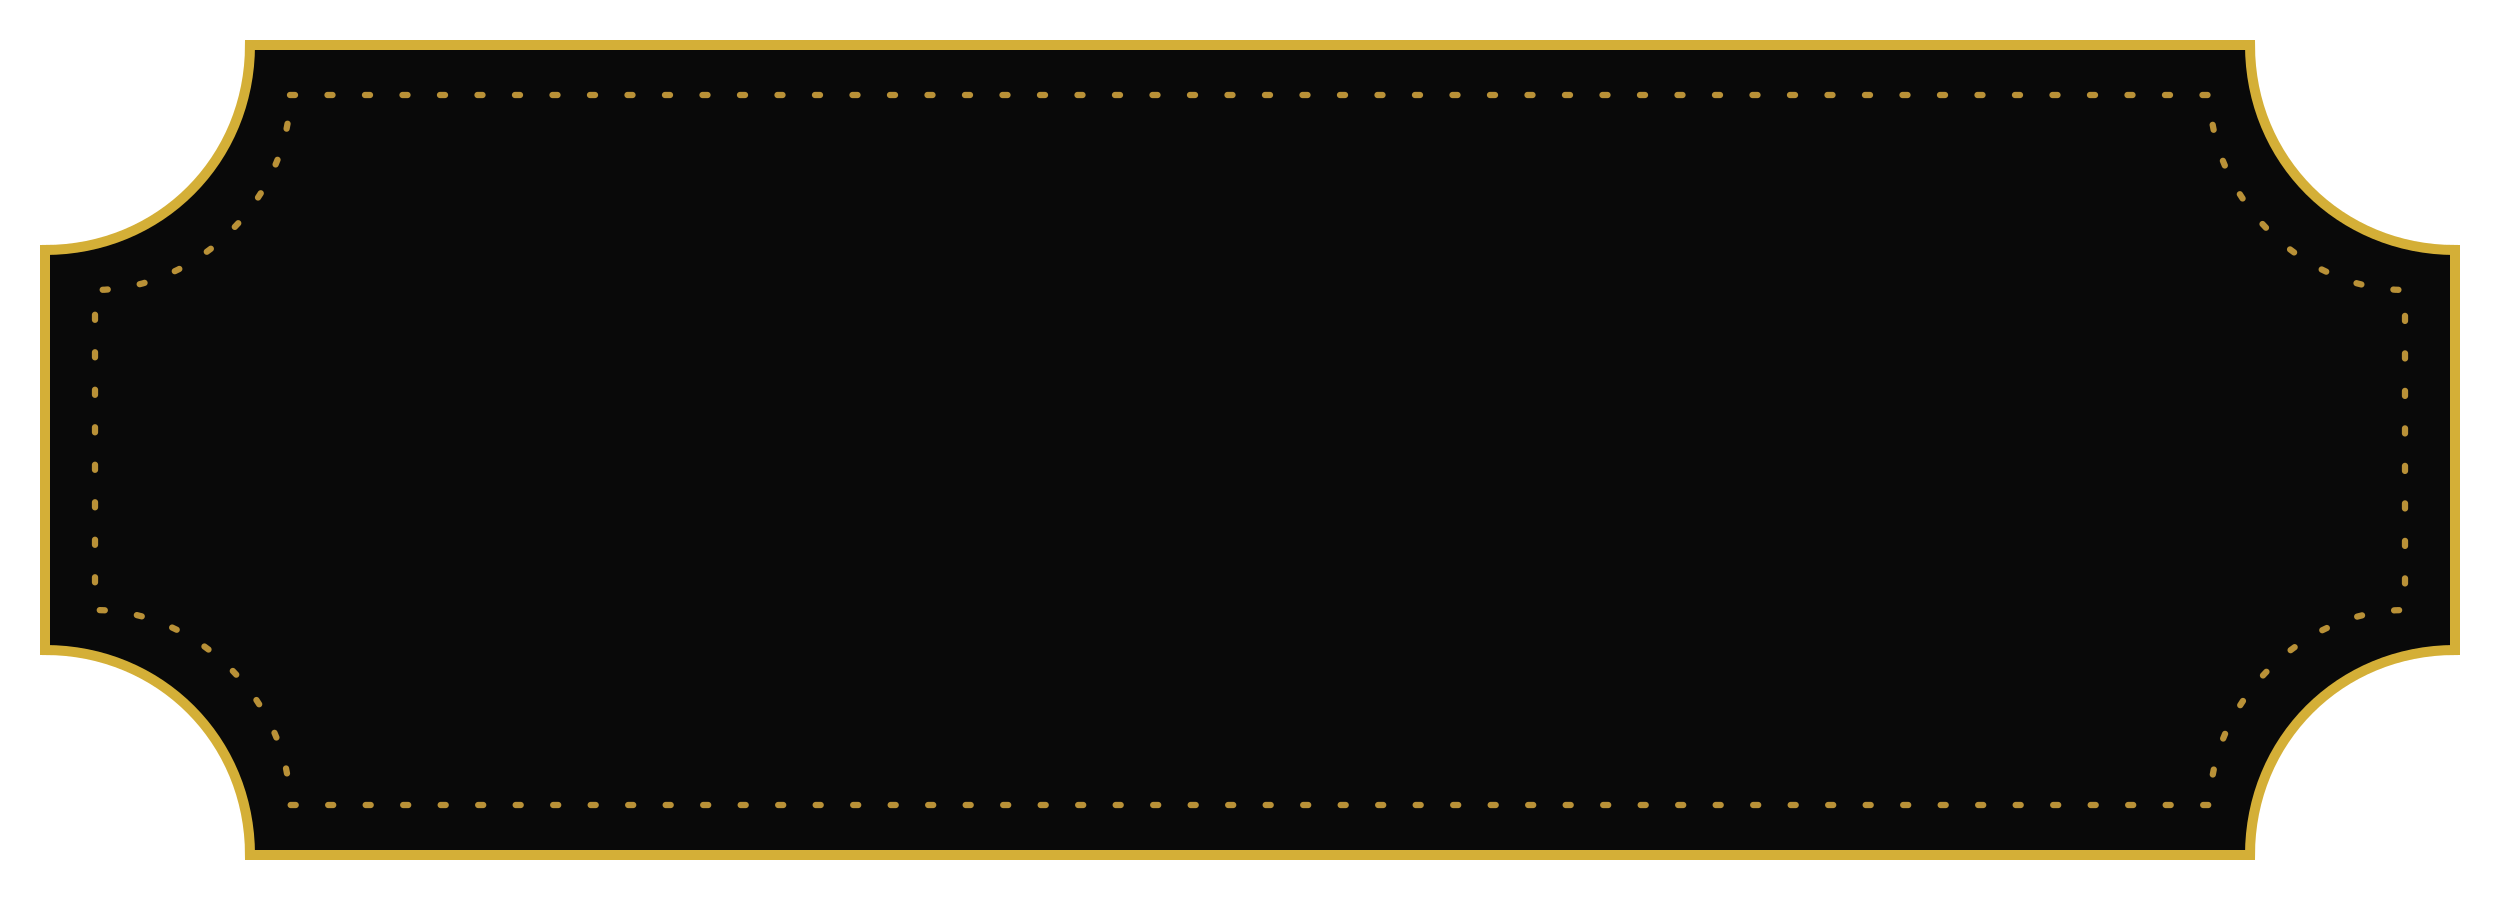
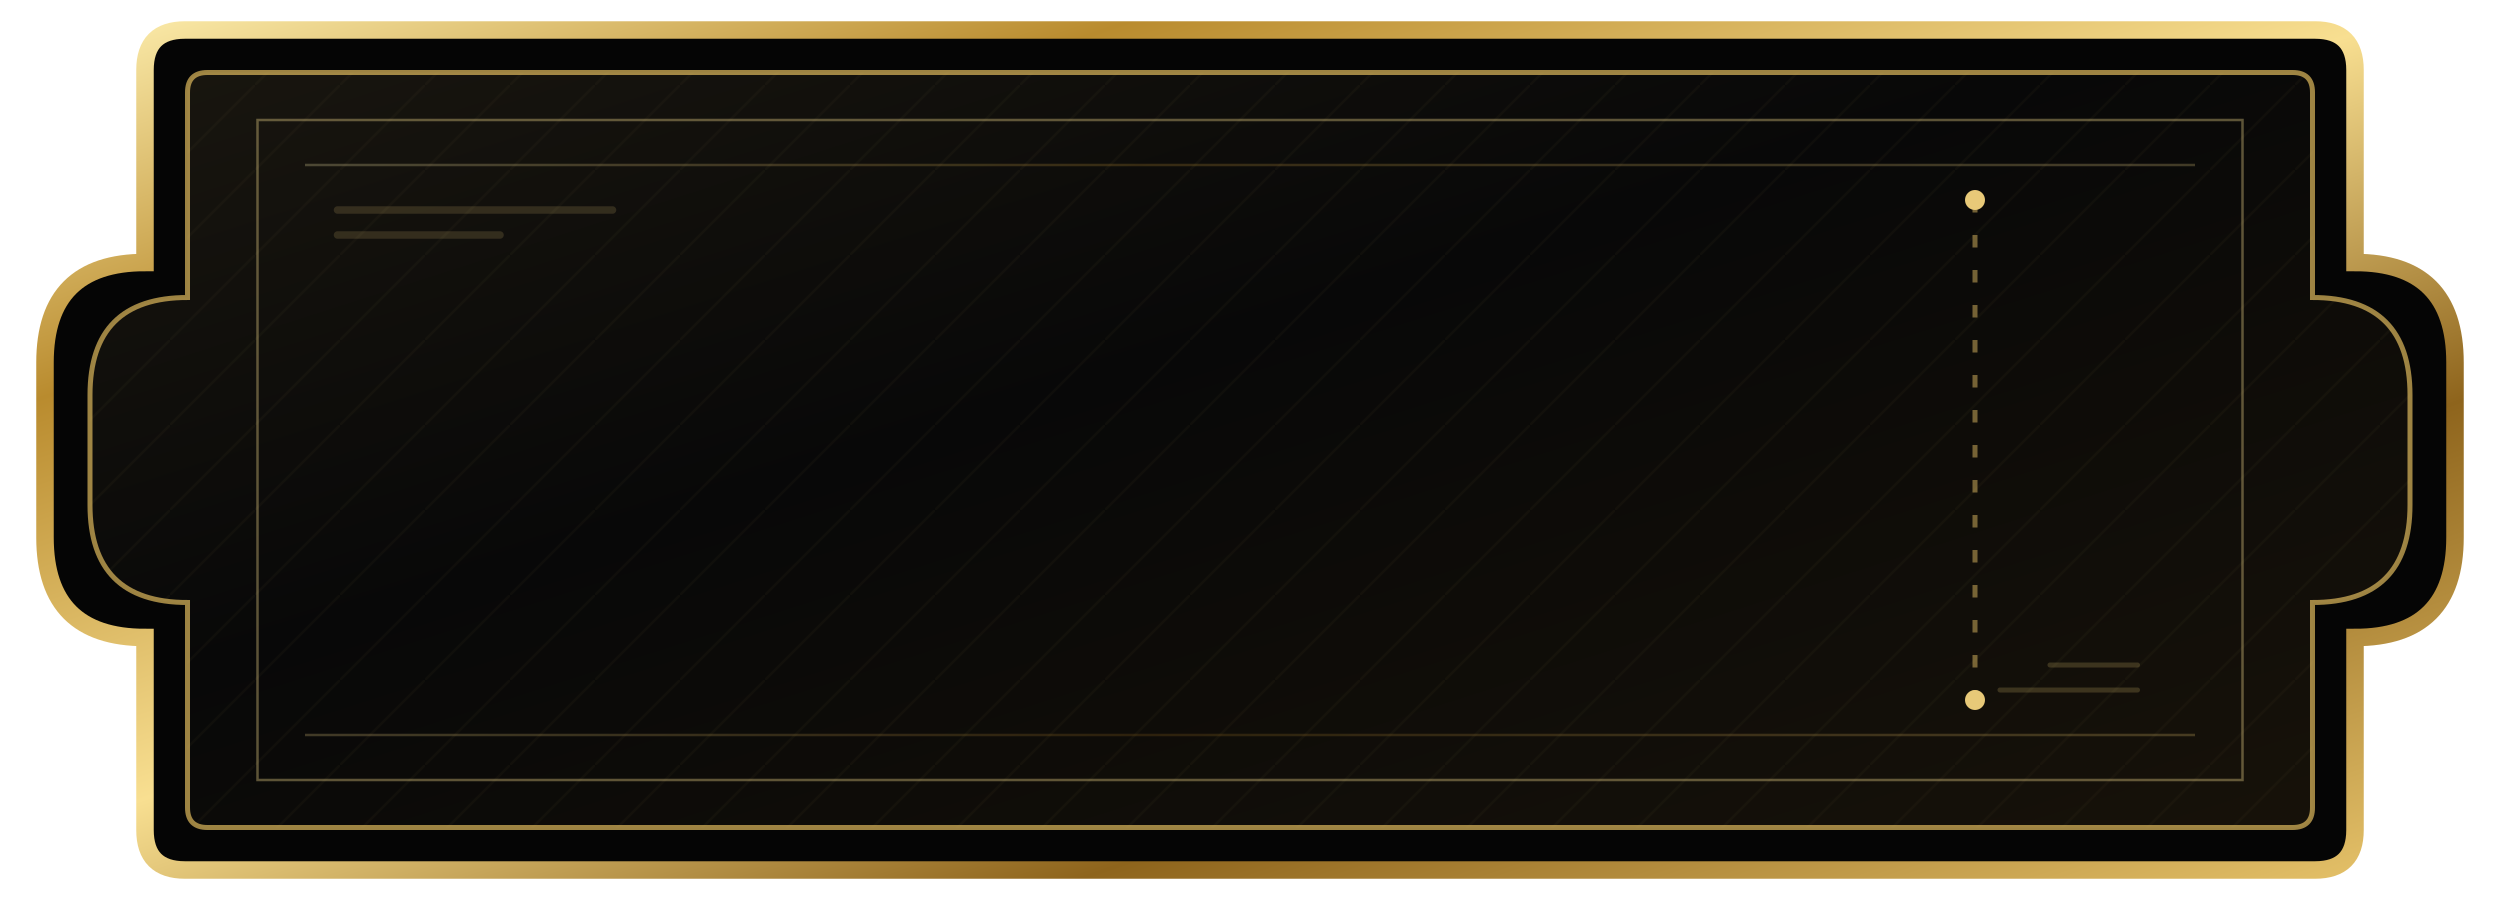
<svg xmlns="http://www.w3.org/2000/svg" viewBox="0 0 1000 360" preserveAspectRatio="none">
-   <path d="M100 18H900C900 64 936 100 982 100V260C936 260 900 296 900 342H100C100 296 64 260 18 260V100C64 100 100 64 100 18Z" fill="#090909" stroke="#d4af37" stroke-width="4" />
-   <path d="M116 38H884C884 78 920 116 962 116V244C920 244 884 282 884 322H116C116 282 80 244 38 244V116C80 116 116 78 116 38Z" fill="none" stroke="#b99137" stroke-width="2.5" stroke-dasharray="2 13" stroke-linecap="round" />
+   <defs>
+     <linearGradient id="gold" x1="0" y1="0" x2="1" y2="1">
+       <stop stop-color="#fff0b0" />
+       <stop offset=".22" stop-color="#b98b2e" />
+       <stop offset=".48" stop-color="#f8df91" />
+       <stop offset=".72" stop-color="#8e641c" />
+       <stop offset="1" stop-color="#e9c66d" />
+     </linearGradient>
+     <linearGradient id="face" x1="0" y1="0" x2="1" y2="1">
+       <stop stop-color="#19160f" />
+       <stop offset=".42" stop-color="#080808" />
+       <stop offset="1" stop-color="#171209" />
+     </linearGradient>
+     <pattern id="grain" width="34" height="34" patternUnits="userSpaceOnUse">
+       <path d="M0 34L34 0" stroke="#d7b45c" stroke-opacity=".035" stroke-width="1" />
+     </pattern>
+   </defs>
+   <path d="M74 12H926Q942 12 942 28V105Q982 105 982 145V215Q982 255 942 255V332Q942 348 926 348H74Q58 348 58 332V255Q18 255 18 215V145Q18 105 58 105V28Q58 12 74 12Z" fill="#050505" stroke="url(#gold)" stroke-width="7" />
+   <path d="M83 29H917Q925 29 925 37V119Q964 119 964 158V202Q964 241 925 241V323Q925 331 917 331H83Q75 331 75 323V241Q36 241 36 202V158Q36 119 75 119V37Q75 29 83 29Z" fill="url(#face)" stroke="#d8b45b" stroke-opacity=".72" stroke-width="2" />
+   <path d="M83 29H917Q925 29 925 37V119Q964 119 964 158V202Q964 241 925 241V323Q925 331 917 331H83Q75 331 75 323V241Q36 241 36 202V158Q36 119 75 119V37Q75 29 83 29Z" fill="url(#grain)" />
+   <path d="M103 48H897V312H103Z" fill="none" stroke="#f2d98d" stroke-opacity=".36" stroke-width="1" />
+   <path d="M122 66H878M122 294H878" stroke="url(#gold)" stroke-opacity=".24" stroke-width="1" />
+   <path d="M790 80V280" stroke="#d6b45f" stroke-opacity=".52" stroke-width="2" stroke-dasharray="5 9" />
+   <circle cx="790" cy="80" r="4" fill="#e8c978" />
+   <circle cx="790" cy="280" r="4" fill="#e8c978" />
+   <path d="M135 84h110M135 94h65" stroke="#e7c977" stroke-opacity=".16" stroke-width="3" stroke-linecap="round" />
+   <path d="M855 266h-35M855 276h-55" stroke="#e7c977" stroke-opacity=".2" stroke-width="2" stroke-linecap="round" />
</svg>
